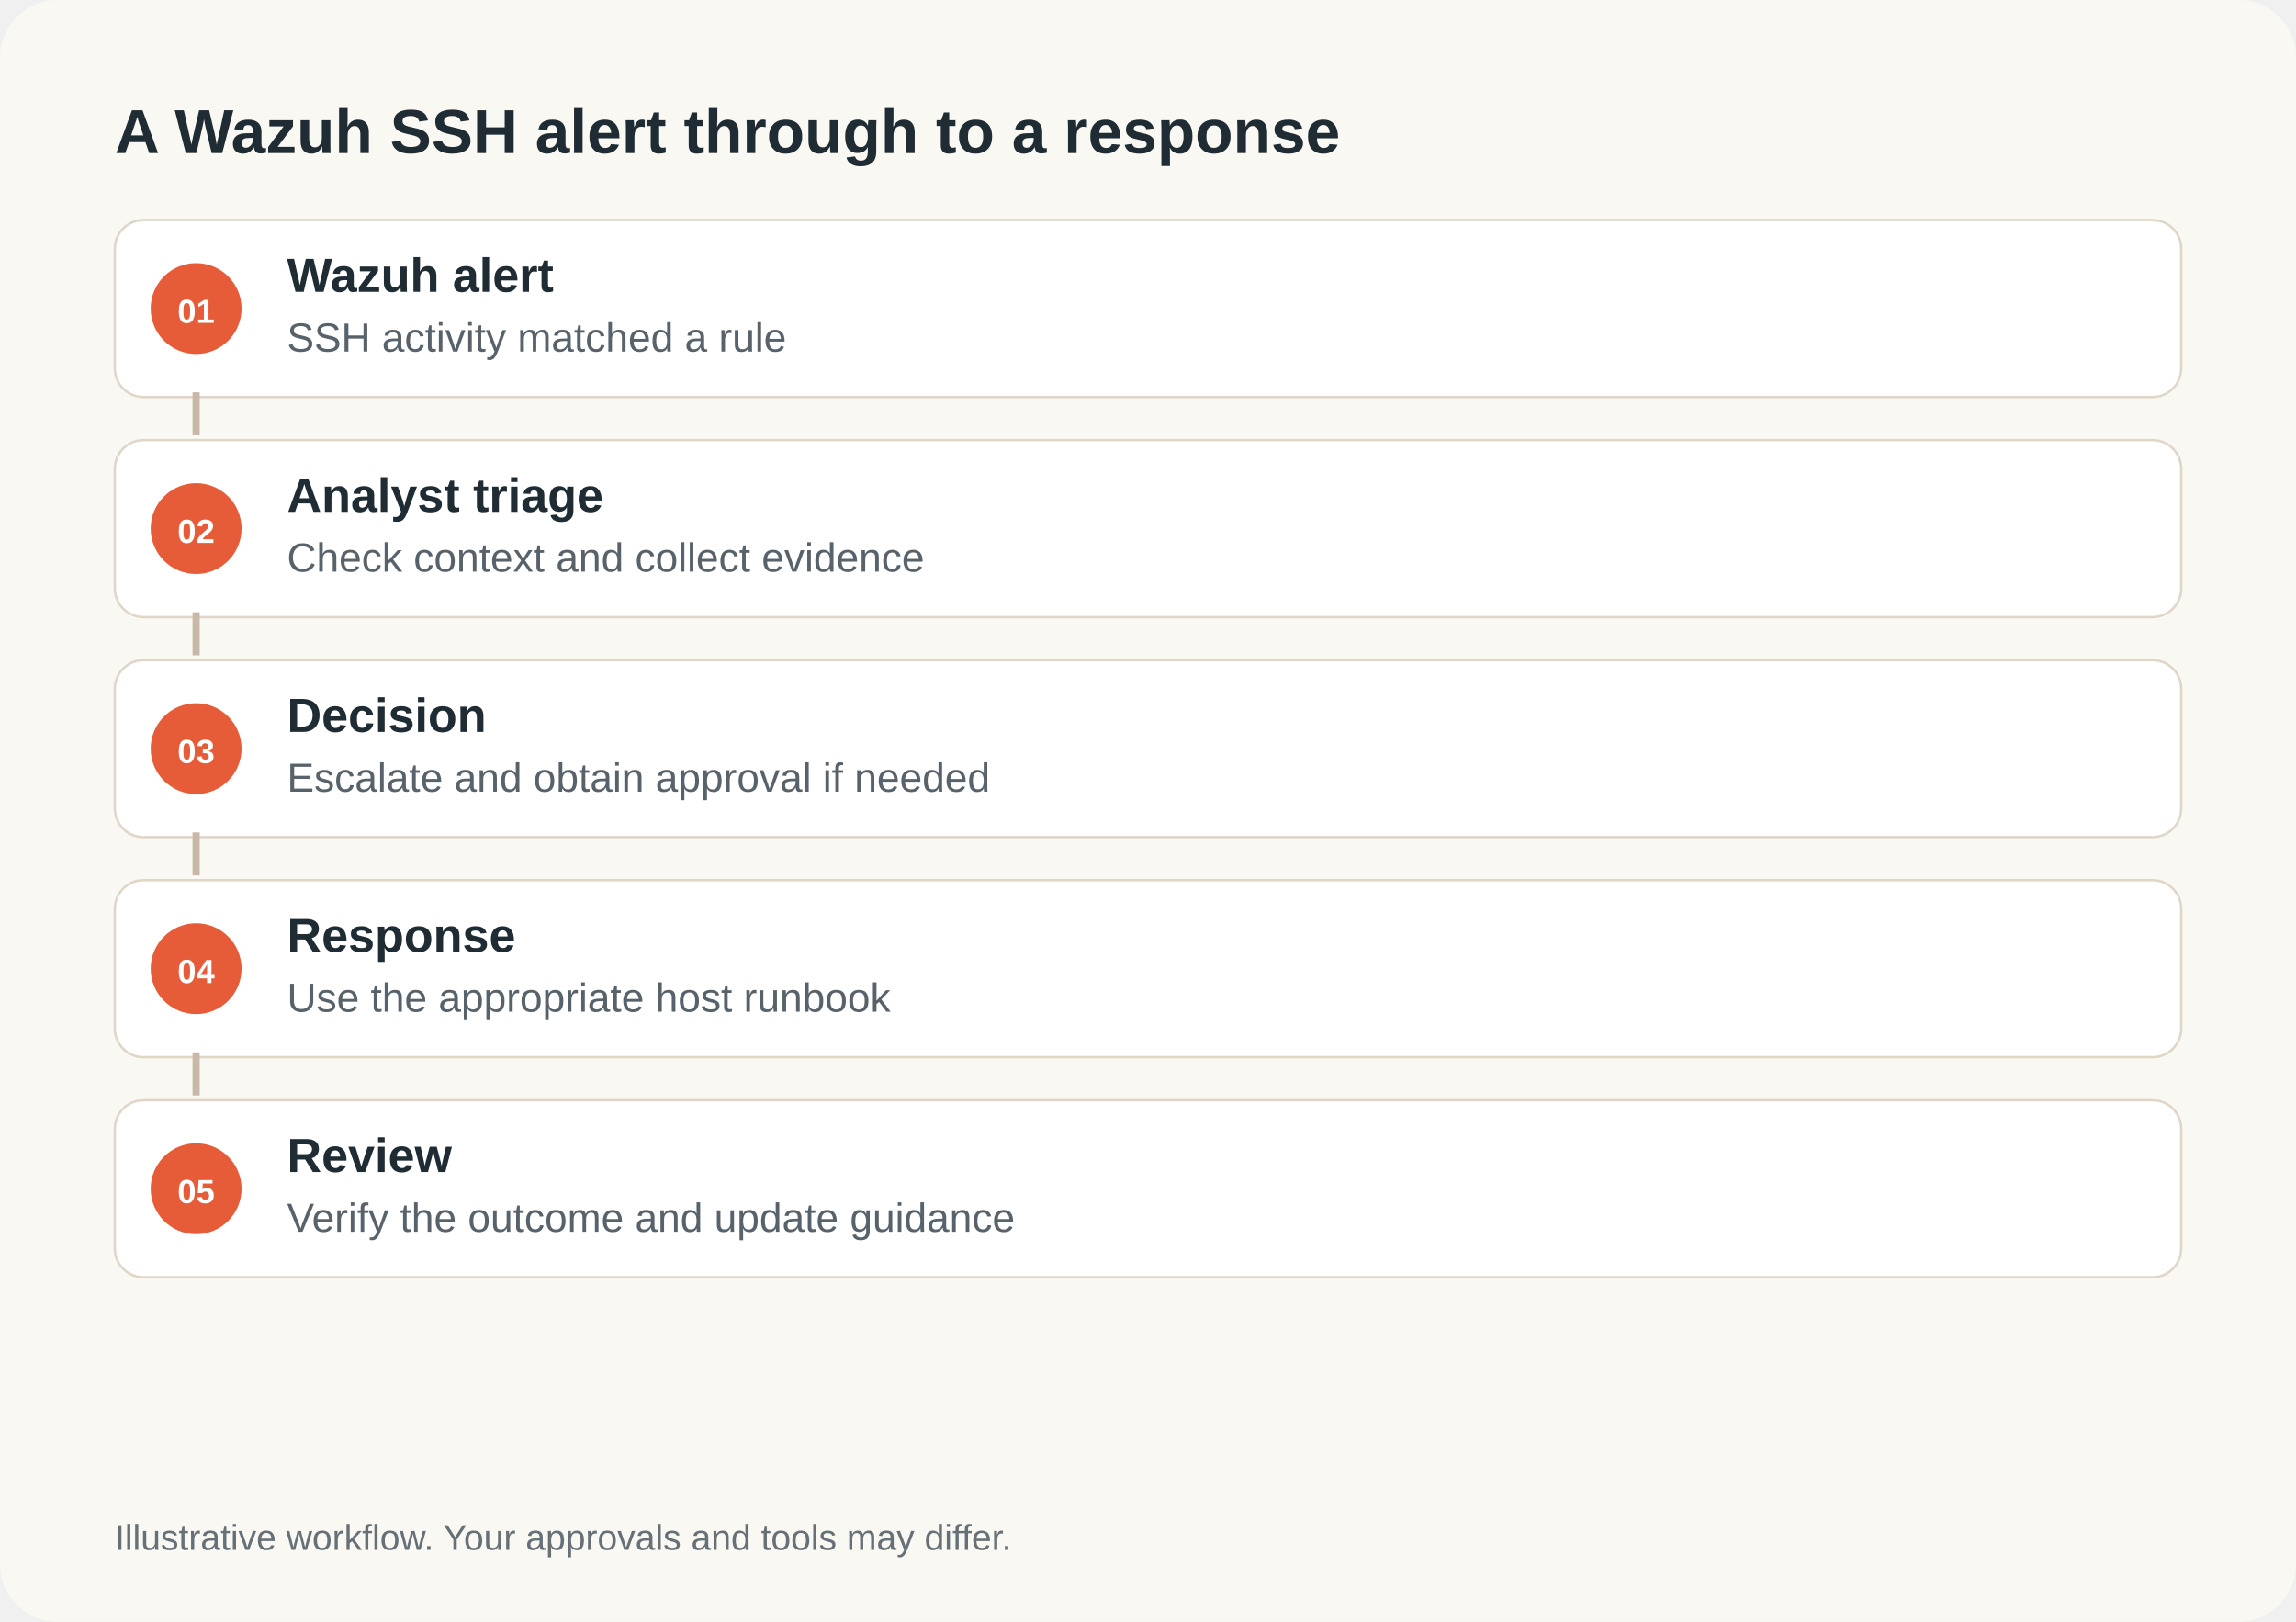
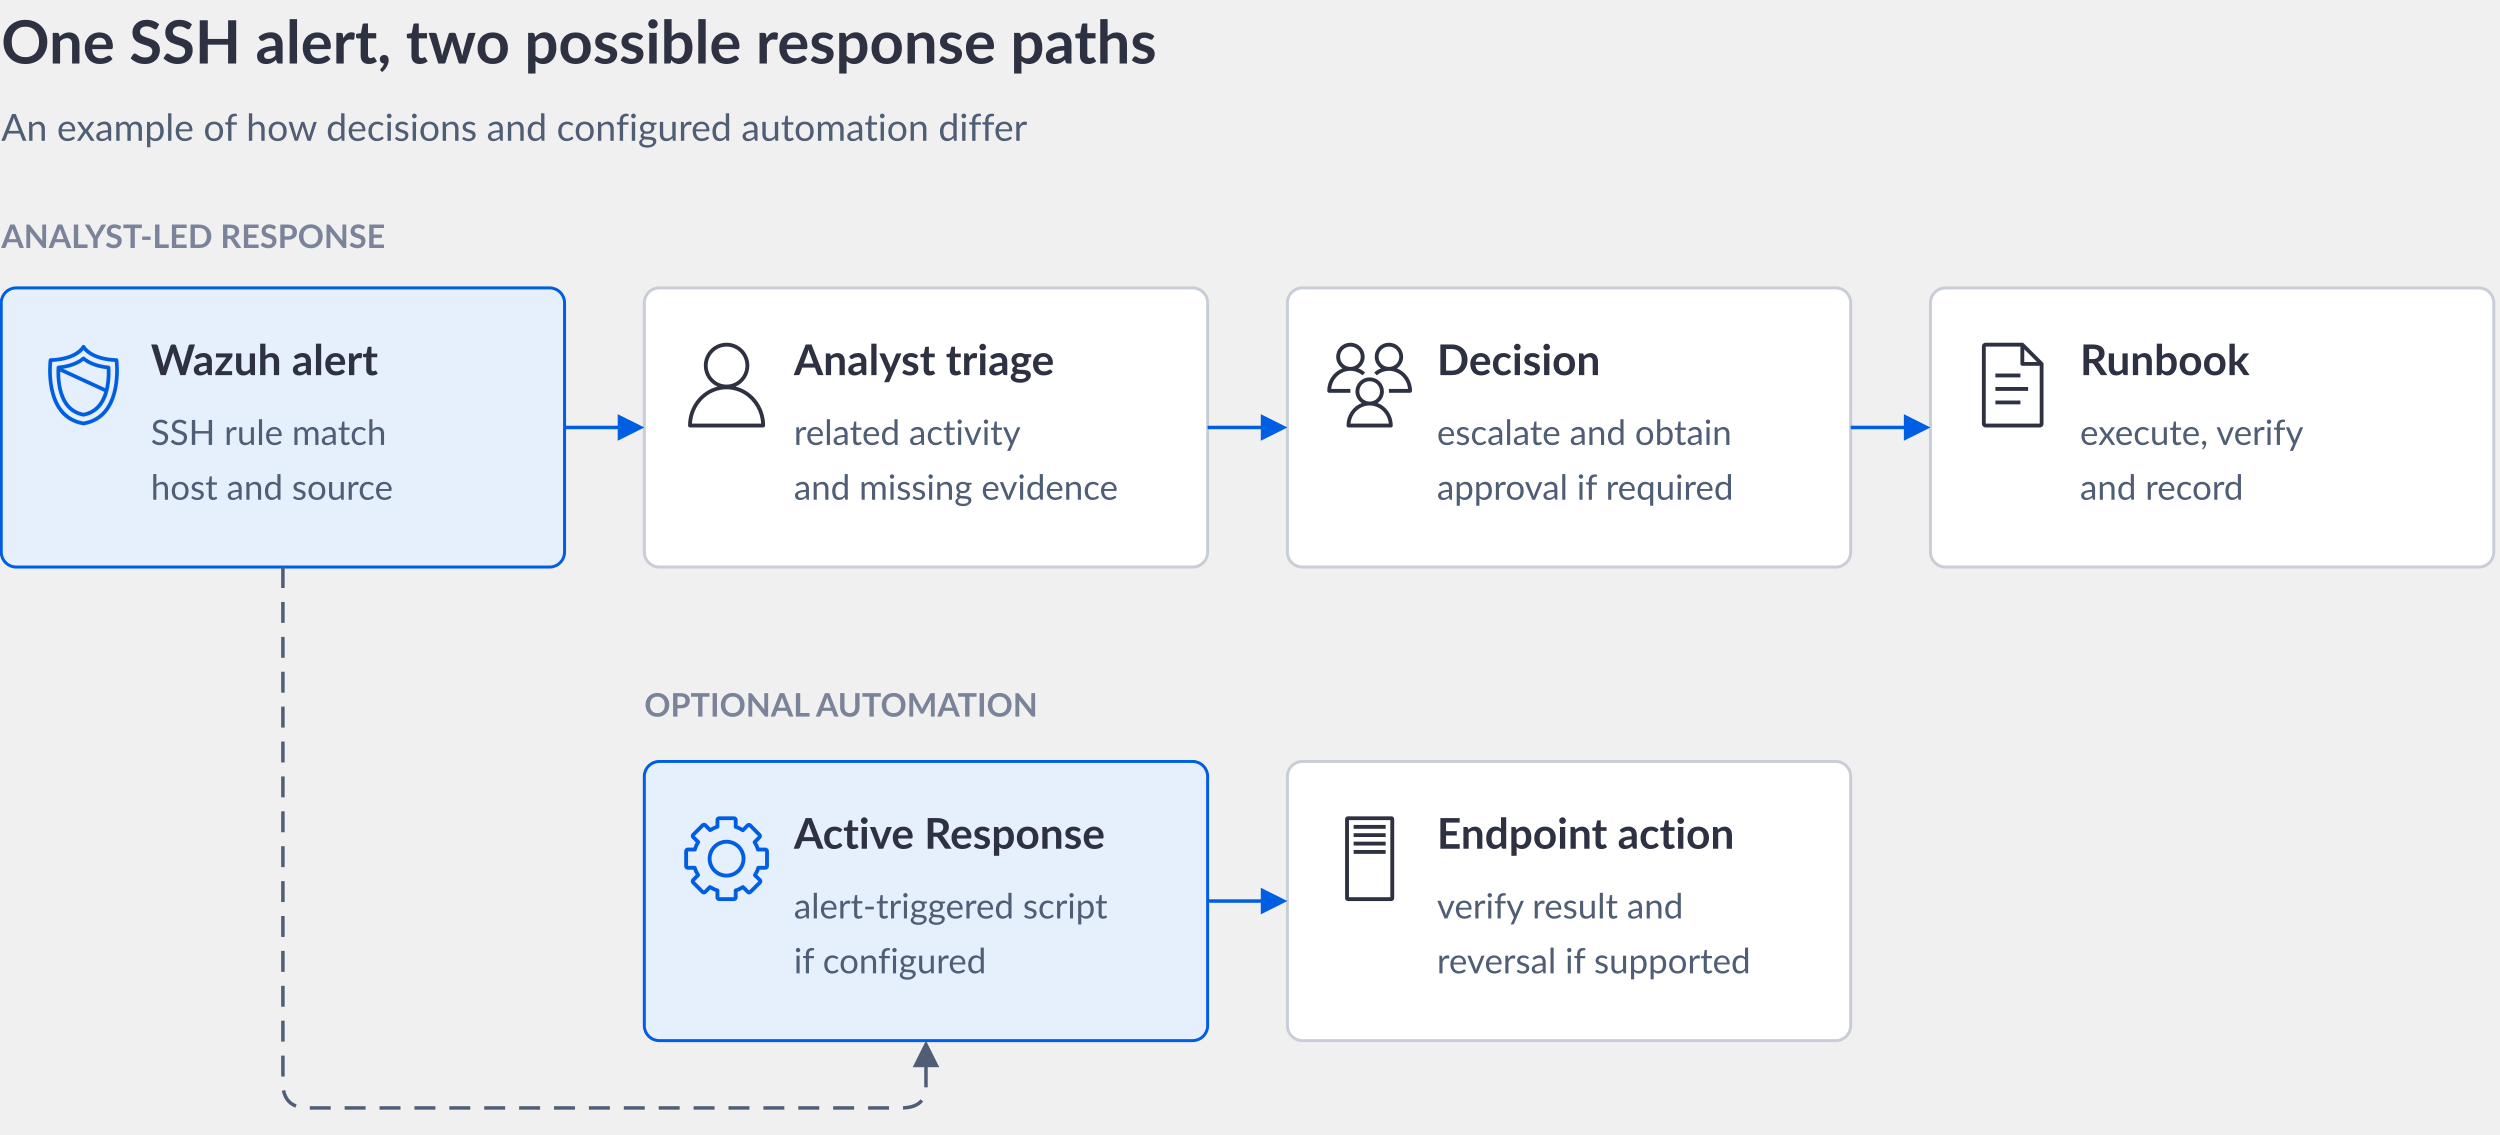
- <svg xmlns="http://www.w3.org/2000/svg" viewBox="0 0 960 678" role="img" aria-labelledby="flow-en-title flow-en-desc">
-   <rect width="960" height="678" rx="24" fill="#faf8f3" />
-   <g font-family="Arial, sans-serif">
-     <text x="48" y="64" font-size="26" font-weight="700" fill="#202c34">A Wazuh SSH alert through to a response</text>
-     <rect x="48" y="92" width="864" height="74" rx="12" fill="#fff" stroke="#e0d6c8" />
-     <circle cx="82" cy="129" r="19" fill="#e65b38" />
-     <text x="82" y="135" text-anchor="middle" font-size="14" font-weight="700" fill="#fff">01</text>
-     <text x="120" y="122" font-size="20" font-weight="700" fill="#202c34">Wazuh alert</text>
-     <text x="120" y="147" font-size="17" fill="#58626a">SSH activity matched a rule</text>
-     <path d="M 82 164 V 182" stroke="#c7b8a8" stroke-width="3" />
-     <rect x="48" y="184" width="864" height="74" rx="12" fill="#fff" stroke="#e0d6c8" />
-     <circle cx="82" cy="221" r="19" fill="#e65b38" />
-     <text x="82" y="227" text-anchor="middle" font-size="14" font-weight="700" fill="#fff">02</text>
-     <text x="120" y="214" font-size="20" font-weight="700" fill="#202c34">Analyst triage</text>
-     <text x="120" y="239" font-size="17" fill="#58626a">Check context and collect evidence</text>
-     <path d="M 82 256 V 274" stroke="#c7b8a8" stroke-width="3" />
-     <rect x="48" y="276" width="864" height="74" rx="12" fill="#fff" stroke="#e0d6c8" />
-     <circle cx="82" cy="313" r="19" fill="#e65b38" />
-     <text x="82" y="319" text-anchor="middle" font-size="14" font-weight="700" fill="#fff">03</text>
-     <text x="120" y="306" font-size="20" font-weight="700" fill="#202c34">Decision</text>
-     <text x="120" y="331" font-size="17" fill="#58626a">Escalate and obtain approval if needed</text>
-     <path d="M 82 348 V 366" stroke="#c7b8a8" stroke-width="3" />
-     <rect x="48" y="368" width="864" height="74" rx="12" fill="#fff" stroke="#e0d6c8" />
-     <circle cx="82" cy="405" r="19" fill="#e65b38" />
-     <text x="82" y="411" text-anchor="middle" font-size="14" font-weight="700" fill="#fff">04</text>
-     <text x="120" y="398" font-size="20" font-weight="700" fill="#202c34">Response</text>
-     <text x="120" y="423" font-size="17" fill="#58626a">Use the appropriate host runbook</text>
-     <path d="M 82 440 V 458" stroke="#c7b8a8" stroke-width="3" />
-     <rect x="48" y="460" width="864" height="74" rx="12" fill="#fff" stroke="#e0d6c8" />
-     <circle cx="82" cy="497" r="19" fill="#e65b38" />
-     <text x="82" y="503" text-anchor="middle" font-size="14" font-weight="700" fill="#fff">05</text>
-     <text x="120" y="490" font-size="20" font-weight="700" fill="#202c34">Review</text>
-     <text x="120" y="515" font-size="17" fill="#58626a">Verify the outcome and update guidance</text>
-     <text x="48" y="648" font-size="15" fill="#667077">Illustrative workflow. Your approvals and tools may differ.</text>
+ <svg xmlns="http://www.w3.org/2000/svg" style="background: transparent; background-color: transparent; color-scheme: light;" version="1.1" width="1003px" height="455px" viewBox="-0.5 -0.5 1003 455">
+   <defs />
+   <g>
+     <g data-cell-id="0">
+       <g data-cell-id="1">
+         <g data-cell-id="title2">
+           <g>
+             <rect x="0" y="0" width="1000" height="36" fill="none" stroke="none" pointer-events="all" />
+           </g>
+           <g>
+             <g>
+               <text x="0" y="25" fill="#2d3142" font-family="Lato" font-size="24px" font-weight="bold">One SSH alert, two possible response paths</text>
+             </g>
+           </g>
+         </g>
+         <g data-cell-id="subtitle3">
+           <g>
+             <rect x="0" y="40" width="1000" height="23" fill="none" stroke="none" pointer-events="all" />
+           </g>
+           <g>
+             <g>
+               <text x="0" y="56" fill="#4f5d75" font-family="Lato" font-size="15px">An example of how decisions and configured automation differ</text>
+             </g>
+           </g>
+         </g>
+         <g data-cell-id="zone4">
+           <g>
+             <rect x="0" y="85" width="1000" height="20" fill="none" stroke="none" pointer-events="all" />
+           </g>
+           <g>
+             <g>
+               <text x="0" y="99" fill="#7a8399" font-family="Lato" font-size="13px" font-weight="bold">ANALYST-LED RESPONSE</text>
+             </g>
+           </g>
+         </g>
+         <g data-cell-id="m5">
+           <g>
+             <rect x="0" y="115" width="226" height="112" rx="6" ry="6" fill="#e6effc" stroke="#005ee3" stroke-width="1.2" pointer-events="all" style="fill: light-dark(rgb(230, 239, 252), rgb(26, 33, 45)); stroke: light-dark(rgb(0, 94, 227), rgb(93, 174, 255));" />
+           </g>
+         </g>
+         <g data-cell-id="icon6">
+           <g>
+             <path d="M 33 165.13 C 28.4 164.19 25.45 160.79 24.24 155 C 23.75 152.66 23.63 150.38 23.65 148.56 L 41.32 156.71 C 39.91 161.46 37.12 164.29 33 165.13 M 33 144.27 C 34.71 145.59 37.63 147.08 42.33 147.63 C 42.4 149.6 42.33 152.32 41.74 155.09 C 41.73 155.14 41.72 155.19 41.71 155.24 L 24.83 147.46 C 28.85 146.82 31.43 145.47 33 144.27 M 43.12 146.2 C 37.93 145.72 35.02 144.05 33.49 142.74 C 33.21 142.5 32.79 142.5 32.51 142.74 C 30.98 144.05 28.07 145.72 22.88 146.2 C 22.51 146.24 22.22 146.54 22.2 146.91 C 22.09 148.96 22.1 152.08 22.77 155.31 C 24.14 161.8 27.53 165.61 32.86 166.63 C 32.91 166.64 32.95 166.64 33 166.64 C 33.05 166.64 33.09 166.64 33.14 166.63 C 38.44 165.61 41.83 161.84 43.21 155.41 C 43.9 152.16 43.91 148.99 43.8 146.91 C 43.78 146.54 43.49 146.24 43.12 146.2 M 33 168.63 C 19.16 166.25 20.11 148.29 20.44 144.71 C 28.31 144.29 31.71 141.47 33 139.92 C 34.29 141.47 37.69 144.29 45.56 144.71 C 45.89 148.29 46.84 166.25 33 168.63 M 46.97 143.89 C 46.92 143.53 46.62 143.26 46.26 143.24 C 36.04 142.88 33.7 138.33 33.68 138.29 C 33.56 138.03 33.29 137.86 33.01 137.86 L 33 137.86 C 32.71 137.86 32.45 138.03 32.32 138.28 C 32.3 138.33 29.96 142.88 19.74 143.24 C 19.38 143.26 19.08 143.53 19.03 143.89 C 18.99 144.12 16 167.35 32.88 170.13 C 32.92 170.14 32.96 170.14 33 170.14 C 33.04 170.14 33.08 170.14 33.12 170.13 C 50 167.35 47.01 144.12 46.97 143.89" fill="#005ee3" stroke="none" pointer-events="all" style="fill: light-dark(rgb(0, 94, 227), rgb(93, 174, 255));" />
+           </g>
+         </g>
+         <g data-cell-id="label7">
+           <g>
+             <rect x="60" y="131" width="156" height="28" fill="none" stroke="none" pointer-events="all" />
+           </g>
+           <g>
+             <g>
+               <text x="60" y="150" fill="#2d3142" font-family="Lato" font-size="17px" font-weight="bold">Wazuh alert</text>
+             </g>
+           </g>
+         </g>
+         <g data-cell-id="detail8">
+           <g>
+             <rect x="60" y="164" width="156" height="20" fill="none" stroke="none" pointer-events="all" />
+           </g>
+           <g>
+             <g>
+               <text x="60" y="178" fill="#4f5d75" font-family="Lato" font-size="14px">SSH rule match</text>
+             </g>
+           </g>
+         </g>
+         <g data-cell-id="detail9">
+           <g>
+             <rect x="60" y="186" width="156" height="20" fill="none" stroke="none" pointer-events="all" />
+           </g>
+           <g>
+             <g>
+               <text x="60" y="200" fill="#4f5d75" font-family="Lato" font-size="14px">host and source</text>
+             </g>
+           </g>
+         </g>
+         <g data-cell-id="m10">
+           <g>
+             <rect x="258" y="115" width="226" height="112" rx="6" ry="6" fill="#ffffff" stroke="#c9cdd6" stroke-width="1.2" pointer-events="all" style="fill: light-dark(rgb(255, 255, 255), rgb(18, 18, 18)); stroke: light-dark(rgb(201, 205, 214), rgb(58, 61, 69));" />
+           </g>
+         </g>
+         <g data-cell-id="icon11">
+           <g>
+             <path d="M 277.11 169.45 C 277.5 161.79 283.58 155.68 291 155.68 C 293.51 155.68 295.97 156.39 298.11 157.73 C 302.09 160.21 304.64 164.65 304.89 169.45 Z M 283.42 146.18 C 283.42 141.97 286.82 138.55 291 138.55 C 295.18 138.55 298.58 141.97 298.58 146.18 C 298.58 150.39 295.18 153.81 291 153.81 C 286.82 153.81 283.42 150.39 283.42 146.18 Z M 298.93 156.41 C 297.59 155.58 296.14 154.97 294.63 154.6 C 297.86 153.18 300.12 149.94 300.12 146.18 C 300.12 141.12 296.03 137 291 137 C 285.97 137 281.88 141.12 281.88 146.18 C 281.88 149.95 284.15 153.19 287.38 154.6 C 280.6 156.3 275.55 162.65 275.55 170.23 C 275.55 170.65 275.89 171 276.32 171 L 305.68 171 C 306.11 171 306.45 170.65 306.45 170.23 C 306.45 164.6 303.57 159.31 298.93 156.41 Z" fill="#2d3142" stroke="none" pointer-events="all" style="fill: light-dark(rgb(45, 49, 66), rgb(191, 194, 209));" />
+           </g>
+         </g>
+         <g data-cell-id="label12">
+           <g>
+             <rect x="318" y="131" width="156" height="28" fill="none" stroke="none" pointer-events="all" />
+           </g>
+           <g>
+             <g>
+               <text x="318" y="150" fill="#2d3142" font-family="Lato" font-size="17px" font-weight="bold">Analyst triage</text>
+             </g>
+           </g>
+         </g>
+         <g data-cell-id="detail13">
+           <g>
+             <rect x="318" y="164" width="156" height="20" fill="none" stroke="none" pointer-events="all" />
+           </g>
+           <g>
+             <g>
+               <text x="318" y="178" fill="#4f5d75" font-family="Lato" font-size="14px">related activity</text>
+             </g>
+           </g>
+         </g>
+         <g data-cell-id="detail14">
+           <g>
+             <rect x="318" y="186" width="156" height="20" fill="none" stroke="none" pointer-events="all" />
+           </g>
+           <g>
+             <g>
+               <text x="318" y="200" fill="#4f5d75" font-family="Lato" font-size="14px">and missing evidence</text>
+             </g>
+           </g>
+         </g>
+         <g data-cell-id="m15">
+           <g>
+             <rect x="516" y="115" width="226" height="112" rx="6" ry="6" fill="#ffffff" stroke="#c9cdd6" stroke-width="1.2" pointer-events="all" style="fill: light-dark(rgb(255, 255, 255), rgb(18, 18, 18)); stroke: light-dark(rgb(201, 205, 214), rgb(58, 61, 69));" />
+           </g>
+         </g>
+         <g data-cell-id="icon16">
+           <g>
+             <path d="M 552.58 142.63 C 552.58 140.38 554.45 138.55 556.74 138.55 C 559.03 138.55 560.9 140.38 560.9 142.63 C 560.9 144.88 559.03 146.71 556.74 146.71 C 554.45 146.71 552.58 144.88 552.58 142.63 Z M 561.49 148.08 C 560.99 147.77 560.46 147.51 559.92 147.3 C 561.44 146.29 562.44 144.57 562.44 142.63 C 562.44 139.53 559.89 137 556.74 137 C 553.6 137 551.04 139.53 551.04 142.63 C 551.04 144.57 552.04 146.28 553.56 147.3 C 552.57 147.67 551.63 148.22 550.82 148.92 L 551.82 150.09 C 553.2 148.91 554.94 148.26 556.73 148.26 C 558.12 148.26 559.49 148.65 560.68 149.39 C 562.79 150.7 564.18 153.01 564.42 155.55 L 556.73 155.55 L 556.73 157.09 L 565.23 157.09 C 565.65 157.09 566 156.75 566 156.32 C 566 152.96 564.27 149.8 561.49 148.08 Z M 537.13 142.63 C 537.13 140.38 538.99 138.55 541.29 138.55 C 543.58 138.55 545.44 140.38 545.44 142.63 C 545.44 144.88 543.58 146.71 541.29 146.71 C 538.99 146.71 537.13 144.88 537.13 142.63 Z M 541.27 155.55 L 533.58 155.55 C 533.96 151.46 537.26 148.26 541.27 148.26 C 542.67 148.26 544.03 148.65 545.22 149.39 C 545.55 149.6 545.88 149.83 546.18 150.09 L 547.19 148.92 C 546.82 148.61 546.44 148.33 546.04 148.08 C 545.54 147.77 545.01 147.51 544.46 147.3 C 545.98 146.29 546.99 144.57 546.99 142.63 C 546.99 139.53 544.43 137 541.29 137 C 538.14 137 535.58 139.53 535.58 142.63 C 535.58 144.57 536.59 146.29 538.11 147.3 C 534.55 148.65 532 152.17 532 156.32 C 532 156.75 532.35 157.09 532.77 157.09 L 541.27 157.09 Z M 541.31 169.45 C 541.68 165.37 544.99 162.17 549 162.17 C 550.39 162.17 551.76 162.56 552.95 163.3 C 555.07 164.61 556.45 166.92 556.69 169.45 Z M 544.86 156.54 C 544.86 154.29 546.72 152.45 549.01 152.45 C 551.31 152.45 553.17 154.29 553.17 156.54 C 553.17 158.79 551.31 160.62 549.01 160.62 C 546.72 160.62 544.86 158.79 544.86 156.54 Z M 553.76 161.99 C 553.26 161.67 552.73 161.42 552.19 161.21 C 553.71 160.2 554.72 158.48 554.72 156.54 C 554.72 153.44 552.16 150.91 549.01 150.91 C 545.87 150.91 543.31 153.44 543.31 156.54 C 543.31 158.48 544.31 160.2 545.84 161.21 C 542.28 162.55 539.73 166.08 539.73 170.23 C 539.73 170.65 540.07 171 540.5 171 L 557.5 171 C 557.93 171 558.27 170.65 558.27 170.23 C 558.27 166.87 556.54 163.71 553.76 161.99 Z" fill="#2d3142" stroke="none" pointer-events="all" style="fill: light-dark(rgb(45, 49, 66), rgb(191, 194, 209));" />
+           </g>
+         </g>
+         <g data-cell-id="label17">
+           <g>
+             <rect x="576" y="131" width="156" height="28" fill="none" stroke="none" pointer-events="all" />
+           </g>
+           <g>
+             <g>
+               <text x="576" y="150" fill="#2d3142" font-family="Lato" font-size="17px" font-weight="bold">Decision</text>
+             </g>
+           </g>
+         </g>
+         <g data-cell-id="detail18">
+           <g>
+             <rect x="576" y="164" width="156" height="20" fill="none" stroke="none" pointer-events="all" />
+           </g>
+           <g>
+             <g>
+               <text x="576" y="178" fill="#4f5d75" font-family="Lato" font-size="14px">escalate and obtain</text>
+             </g>
+           </g>
+         </g>
+         <g data-cell-id="detail19">
+           <g>
+             <rect x="576" y="186" width="156" height="20" fill="none" stroke="none" pointer-events="all" />
+           </g>
+           <g>
+             <g>
+               <text x="576" y="200" fill="#4f5d75" font-family="Lato" font-size="14px">approval if required</text>
+             </g>
+           </g>
+         </g>
+         <g data-cell-id="m20">
+           <g>
+             <rect x="774" y="115" width="226" height="112" rx="6" ry="6" fill="#ffffff" stroke="#c9cdd6" stroke-width="1.2" pointer-events="all" style="fill: light-dark(rgb(255, 255, 255), rgb(18, 18, 18)); stroke: light-dark(rgb(201, 205, 214), rgb(58, 61, 69));" />
+           </g>
+         </g>
+         <g data-cell-id="icon21">
+           <g>
+             <path d="M 800.05 150.91 L 810.09 150.91 L 810.09 149.36 L 800.05 149.36 Z M 800.05 161.73 L 810.09 161.73 L 810.09 160.18 L 800.05 160.18 Z M 800.05 156.32 L 813.18 156.32 L 813.18 154.77 L 800.05 154.77 Z M 796.18 169.45 L 796.19 138.55 L 810.09 138.55 L 810.09 145.5 C 810.09 145.93 810.44 146.27 810.86 146.27 L 817.82 146.27 L 817.84 169.45 Z M 811.64 139.64 L 816.73 144.73 L 811.64 144.73 Z M 819.14 144.95 L 811.41 137.23 C 811.27 137.08 811.07 137 810.86 137 L 796.18 137 C 795.27 137 794.64 137.64 794.64 138.55 L 794.64 169.45 C 794.64 170.34 795.3 171 796.18 171 L 817.84 171 C 818.71 171 819.36 170.34 819.36 169.45 L 819.36 145.5 C 819.36 145.3 819.28 145.1 819.14 144.95 Z" fill="#2d3142" stroke="none" pointer-events="all" style="fill: light-dark(rgb(45, 49, 66), rgb(191, 194, 209));" />
+           </g>
+         </g>
+         <g data-cell-id="label22">
+           <g>
+             <rect x="834" y="131" width="156" height="28" fill="none" stroke="none" pointer-events="all" />
+           </g>
+           <g>
+             <g>
+               <text x="834" y="150" fill="#2d3142" font-family="Lato" font-size="17px" font-weight="bold">Runbook</text>
+             </g>
+           </g>
+         </g>
+         <g data-cell-id="detail23">
+           <g>
+             <rect x="834" y="164" width="156" height="20" fill="none" stroke="none" pointer-events="all" />
+           </g>
+           <g>
+             <g>
+               <text x="834" y="178" fill="#4f5d75" font-family="Lato" font-size="14px">execute, verify</text>
+             </g>
+           </g>
+         </g>
+         <g data-cell-id="detail24">
+           <g>
+             <rect x="834" y="186" width="156" height="20" fill="none" stroke="none" pointer-events="all" />
+           </g>
+           <g>
+             <g>
+               <text x="834" y="200" fill="#4f5d75" font-family="Lato" font-size="14px">and record</text>
+             </g>
+           </g>
+         </g>
+         <g data-cell-id="e25">
+           <g>
+             <path d="M 226 171 L 248.03 171" fill="none" stroke="#005ee3" stroke-width="1.4" stroke-miterlimit="10" pointer-events="stroke" style="stroke: light-dark(rgb(0, 94, 227), rgb(93, 174, 255));" />
+             <path d="M 256.43 171 L 248.03 175.2 L 248.03 166.8 Z" fill="#005ee3" stroke="#005ee3" stroke-width="1.4" stroke-miterlimit="10" pointer-events="all" style="fill: light-dark(rgb(0, 94, 227), rgb(93, 174, 255)); stroke: light-dark(rgb(0, 94, 227), rgb(93, 174, 255));" />
+           </g>
+         </g>
+         <g data-cell-id="e26">
+           <g>
+             <path d="M 484 171 L 506.03 171" fill="none" stroke="#005ee3" stroke-width="1.4" stroke-miterlimit="10" pointer-events="stroke" style="stroke: light-dark(rgb(0, 94, 227), rgb(93, 174, 255));" />
+             <path d="M 514.43 171 L 506.03 175.2 L 506.03 166.8 Z" fill="#005ee3" stroke="#005ee3" stroke-width="1.4" stroke-miterlimit="10" pointer-events="all" style="fill: light-dark(rgb(0, 94, 227), rgb(93, 174, 255)); stroke: light-dark(rgb(0, 94, 227), rgb(93, 174, 255));" />
+           </g>
+         </g>
+         <g data-cell-id="e27">
+           <g>
+             <path d="M 742 171 L 764.03 171" fill="none" stroke="#005ee3" stroke-width="1.4" stroke-miterlimit="10" pointer-events="stroke" style="stroke: light-dark(rgb(0, 94, 227), rgb(93, 174, 255));" />
+             <path d="M 772.43 171 L 764.03 175.2 L 764.03 166.8 Z" fill="#005ee3" stroke="#005ee3" stroke-width="1.4" stroke-miterlimit="10" pointer-events="all" style="fill: light-dark(rgb(0, 94, 227), rgb(93, 174, 255)); stroke: light-dark(rgb(0, 94, 227), rgb(93, 174, 255));" />
+           </g>
+         </g>
+         <g data-cell-id="zone28">
+           <g>
+             <rect x="258" y="273" width="740" height="20" fill="none" stroke="none" pointer-events="all" />
+           </g>
+           <g>
+             <g>
+               <text x="258" y="287" fill="#7a8399" font-family="Lato" font-size="13px" font-weight="bold">OPTIONAL AUTOMATION</text>
+             </g>
+           </g>
+         </g>
+         <g data-cell-id="a29">
+           <g>
+             <rect x="258" y="305" width="226" height="112" rx="6" ry="6" fill="#e6effc" stroke="#005ee3" stroke-width="1.2" pointer-events="all" style="fill: light-dark(rgb(230, 239, 252), rgb(26, 33, 45)); stroke: light-dark(rgb(0, 94, 227), rgb(93, 174, 255));" />
+           </g>
+         </g>
+         <g data-cell-id="icon30">
+           <g>
+             <path d="M 291 350.03 C 287.67 350.03 284.97 347.33 284.97 344 C 284.97 340.67 287.67 337.97 291 337.97 C 294.33 337.97 297.03 340.67 297.03 344 C 297.03 347.33 294.33 350.03 291 350.03 Z M 291 336.42 C 286.82 336.42 283.42 339.82 283.42 344 C 283.42 348.18 286.82 351.58 291 351.58 C 295.18 351.58 298.58 348.18 298.58 344 C 298.58 339.82 295.18 336.42 291 336.42 Z M 306.45 346.89 L 303.73 346.89 C 303.38 346.89 303.07 347.13 302.98 347.47 C 302.7 348.54 302.24 349.32 301.71 350.22 C 301.53 350.53 301.58 350.91 301.83 351.16 L 303.76 353.07 L 300.05 356.76 L 298.12 354.84 C 297.87 354.59 297.49 354.54 297.19 354.72 L 297.02 354.82 C 296.11 355.34 295.46 355.72 294.47 355.98 C 294.13 356.07 293.89 356.38 293.89 356.73 L 293.89 359.45 L 288.11 359.45 L 288.11 356.73 C 288.11 356.38 287.87 356.07 287.53 355.98 C 286.47 355.7 285.71 355.28 284.74 354.72 C 284.44 354.54 284.05 354.59 283.8 354.84 L 281.89 356.76 L 278.21 353.06 L 280.13 351.13 C 280.38 350.88 280.43 350.5 280.25 350.19 L 280.17 350.05 C 279.64 349.13 279.25 348.47 278.99 347.47 C 278.9 347.13 278.59 346.89 278.24 346.89 L 275.55 346.89 L 275.55 341.11 L 278.27 341.11 C 278.62 341.11 278.93 340.87 279.02 340.53 C 279.3 339.45 279.74 338.65 280.29 337.72 C 280.46 337.42 280.41 337.03 280.16 336.78 L 278.24 334.87 L 281.94 331.18 L 283.87 333.1 C 284.12 333.35 284.5 333.39 284.8 333.22 L 284.94 333.14 C 285.87 332.6 286.53 332.22 287.53 331.95 C 287.87 331.86 288.11 331.56 288.11 331.21 L 288.11 328.55 L 293.89 328.55 L 293.89 331.26 C 293.89 331.61 294.13 331.91 294.46 332 C 295.45 332.27 296.1 332.65 297.01 333.19 L 297.14 333.27 C 297.45 333.45 297.83 333.4 298.08 333.14 L 299.97 331.24 L 303.6 334.92 L 301.7 336.84 C 301.46 337.09 301.41 337.47 301.58 337.77 C 302.13 338.71 302.55 339.46 302.83 340.53 C 302.92 340.87 303.23 341.11 303.58 341.11 L 306.45 341.11 Z M 306.55 339.56 L 304.16 339.56 C 303.9 338.79 303.58 338.16 303.21 337.51 L 304.77 335.94 C 305.32 335.38 305.32 334.47 304.77 333.9 L 301 330.08 C 300.45 329.53 299.48 329.53 298.93 330.08 L 297.41 331.63 C 296.78 331.27 296.18 330.94 295.44 330.69 L 295.44 328.45 C 295.44 327.65 294.79 327 293.99 327 L 288.01 327 C 287.21 327 286.56 327.65 286.56 328.45 L 286.56 330.63 C 285.8 330.89 285.19 331.22 284.54 331.59 L 282.97 330.01 C 282.4 329.45 281.48 329.46 280.92 330.01 L 277.08 333.84 C 276.81 334.12 276.65 334.48 276.65 334.87 C 276.65 335.26 276.81 335.62 277.08 335.89 L 278.65 337.46 C 278.28 338.12 277.95 338.78 277.69 339.56 L 275.45 339.56 C 274.65 339.56 274 340.21 274 341.01 L 274 346.99 C 274 347.79 274.65 348.44 275.45 348.44 L 277.67 348.44 C 277.92 349.2 278.25 349.81 278.62 350.46 L 277.05 352.03 C 276.49 352.6 276.49 353.51 277.05 354.08 L 280.87 357.92 C 281.14 358.19 281.5 358.34 281.89 358.34 L 281.89 358.34 C 282.28 358.34 282.65 358.19 282.92 357.92 L 284.48 356.35 C 285.15 356.73 285.8 357.05 286.56 357.31 L 286.56 359.55 C 286.56 360.35 287.21 361 288.01 361 L 293.99 361 C 294.79 361 295.44 360.35 295.44 359.55 L 295.44 357.3 C 296.2 357.05 296.81 356.72 297.45 356.35 L 299.03 357.92 C 299.59 358.48 300.51 358.48 301.07 357.92 L 304.92 354.1 C 305.19 353.83 305.34 353.46 305.34 353.07 C 305.34 352.68 305.19 352.32 304.92 352.05 L 303.34 350.49 C 303.71 349.85 304.04 349.21 304.3 348.44 L 306.55 348.44 C 307.35 348.44 308 347.79 308 346.99 L 308 341.01 C 308 340.21 307.35 339.56 306.55 339.56 Z" fill="#005ee3" stroke="none" pointer-events="all" style="fill: light-dark(rgb(0, 94, 227), rgb(93, 174, 255));" />
+           </g>
+         </g>
+         <g data-cell-id="label31">
+           <g>
+             <rect x="318" y="321" width="156" height="28" fill="none" stroke="none" pointer-events="all" />
+           </g>
+           <g>
+             <g>
+               <text x="318" y="340" fill="#2d3142" font-family="Lato" font-size="17px" font-weight="bold">Active Response</text>
+             </g>
+           </g>
+         </g>
+         <g data-cell-id="detail32">
+           <g>
+             <rect x="318" y="354" width="156" height="20" fill="none" stroke="none" pointer-events="all" />
+           </g>
+           <g>
+             <g>
+               <text x="318" y="368" fill="#4f5d75" font-family="Lato" font-size="14px">alert-triggered script</text>
+             </g>
+           </g>
+         </g>
+         <g data-cell-id="detail33">
+           <g>
+             <rect x="318" y="376" width="156" height="20" fill="none" stroke="none" pointer-events="all" />
+           </g>
+           <g>
+             <g>
+               <text x="318" y="390" fill="#4f5d75" font-family="Lato" font-size="14px">if configured</text>
+             </g>
+           </g>
+         </g>
+         <g data-cell-id="a34">
+           <g>
+             <rect x="516" y="305" width="226" height="112" rx="6" ry="6" fill="#ffffff" stroke="#c9cdd6" stroke-width="1.2" pointer-events="all" style="fill: light-dark(rgb(255, 255, 255), rgb(18, 18, 18)); stroke: light-dark(rgb(201, 205, 214), rgb(58, 61, 69));" />
+           </g>
+         </g>
+         <g data-cell-id="icon35">
+           <g>
+             <path d="M 557.72 327 L 540.29 327 C 539.66 327 539.15 327.51 539.15 328.13 L 539.15 359.87 C 539.15 360.49 539.66 361 540.29 361 L 557.72 361 C 558.34 361 558.85 360.49 558.85 359.87 L 558.85 328.13 C 558.85 327.51 558.34 327 557.72 327 Z M 540.7 359.46 L 540.7 328.54 L 557.3 328.54 L 557.3 359.46 Z M 542.58 332.02 L 555.42 332.02 L 555.42 330.47 L 542.58 330.47 Z M 542.58 335.31 L 555.42 335.31 L 555.42 333.77 L 542.58 333.77 Z M 542.58 338.74 L 555.42 338.74 L 555.42 337.19 L 542.58 337.19 Z M 542.58 342.08 L 555.42 342.08 L 555.42 340.53 L 542.58 340.53 Z" fill="#2d3142" stroke="none" pointer-events="all" style="fill: light-dark(rgb(45, 49, 66), rgb(191, 194, 209));" />
+           </g>
+         </g>
+         <g data-cell-id="label36">
+           <g>
+             <rect x="576" y="321" width="156" height="28" fill="none" stroke="none" pointer-events="all" />
+           </g>
+           <g>
+             <g>
+               <text x="576" y="340" fill="#2d3142" font-family="Lato" font-size="17px" font-weight="bold">Endpoint action</text>
+             </g>
+           </g>
+         </g>
+         <g data-cell-id="detail37">
+           <g>
+             <rect x="576" y="354" width="156" height="20" fill="none" stroke="none" pointer-events="all" />
+           </g>
+           <g>
+             <g>
+               <text x="576" y="368" fill="#4f5d75" font-family="Lato" font-size="14px">verify result and</text>
+             </g>
+           </g>
+         </g>
+         <g data-cell-id="detail38">
+           <g>
+             <rect x="576" y="376" width="156" height="20" fill="none" stroke="none" pointer-events="all" />
+           </g>
+           <g>
+             <g>
+               <text x="576" y="390" fill="#4f5d75" font-family="Lato" font-size="14px">reversal if supported</text>
+             </g>
+           </g>
+         </g>
+         <g data-cell-id="e39">
+           <g>
+             <path d="M 484 361 L 506.03 361" fill="none" stroke="#005ee3" stroke-width="1.4" stroke-miterlimit="10" pointer-events="stroke" style="stroke: light-dark(rgb(0, 94, 227), rgb(93, 174, 255));" />
+             <path d="M 514.43 361 L 506.03 365.2 L 506.03 356.8 Z" fill="#005ee3" stroke="#005ee3" stroke-width="1.4" stroke-miterlimit="10" pointer-events="all" style="fill: light-dark(rgb(0, 94, 227), rgb(93, 174, 255)); stroke: light-dark(rgb(0, 94, 227), rgb(93, 174, 255));" />
+           </g>
+         </g>
+         <g data-cell-id="e40">
+           <g>
+             <path d="M 113 227 L 113 434 Q 113 444 123 444 L 361 444 Q 371 444 371 435.48 L 371 426.97" fill="none" stroke="#4f5d75" stroke-width="1.4" stroke-miterlimit="10" stroke-dasharray="8.4 5.6" pointer-events="stroke" style="stroke: light-dark(rgb(79, 93, 117), rgb(147, 159, 179));" />
+             <path d="M 371 418.57 L 375.2 426.97 L 366.8 426.97 Z" fill="#4f5d75" stroke="#4f5d75" stroke-width="1.4" stroke-miterlimit="10" pointer-events="all" style="fill: light-dark(rgb(79, 93, 117), rgb(147, 159, 179)); stroke: light-dark(rgb(79, 93, 117), rgb(147, 159, 179));" />
+           </g>
+         </g>
+       </g>
+     </g>
  </g>
</svg>
